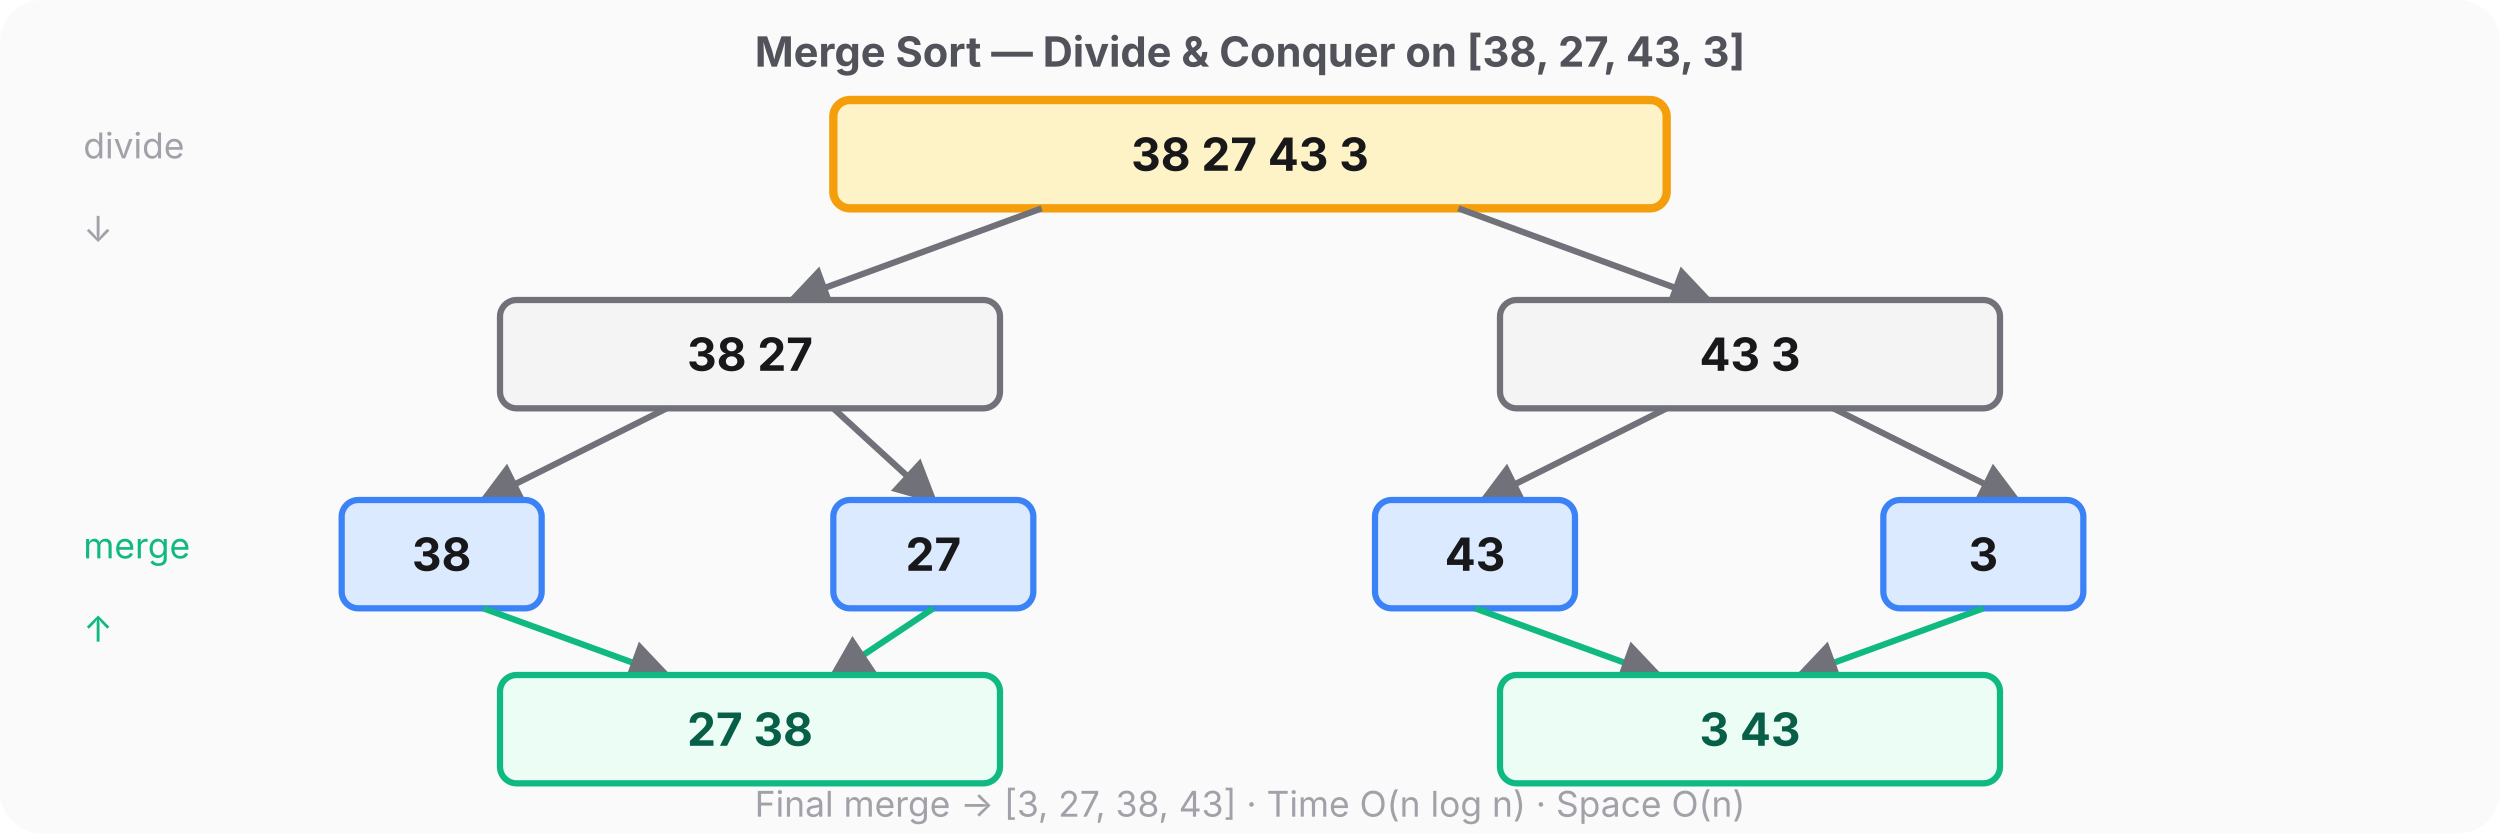
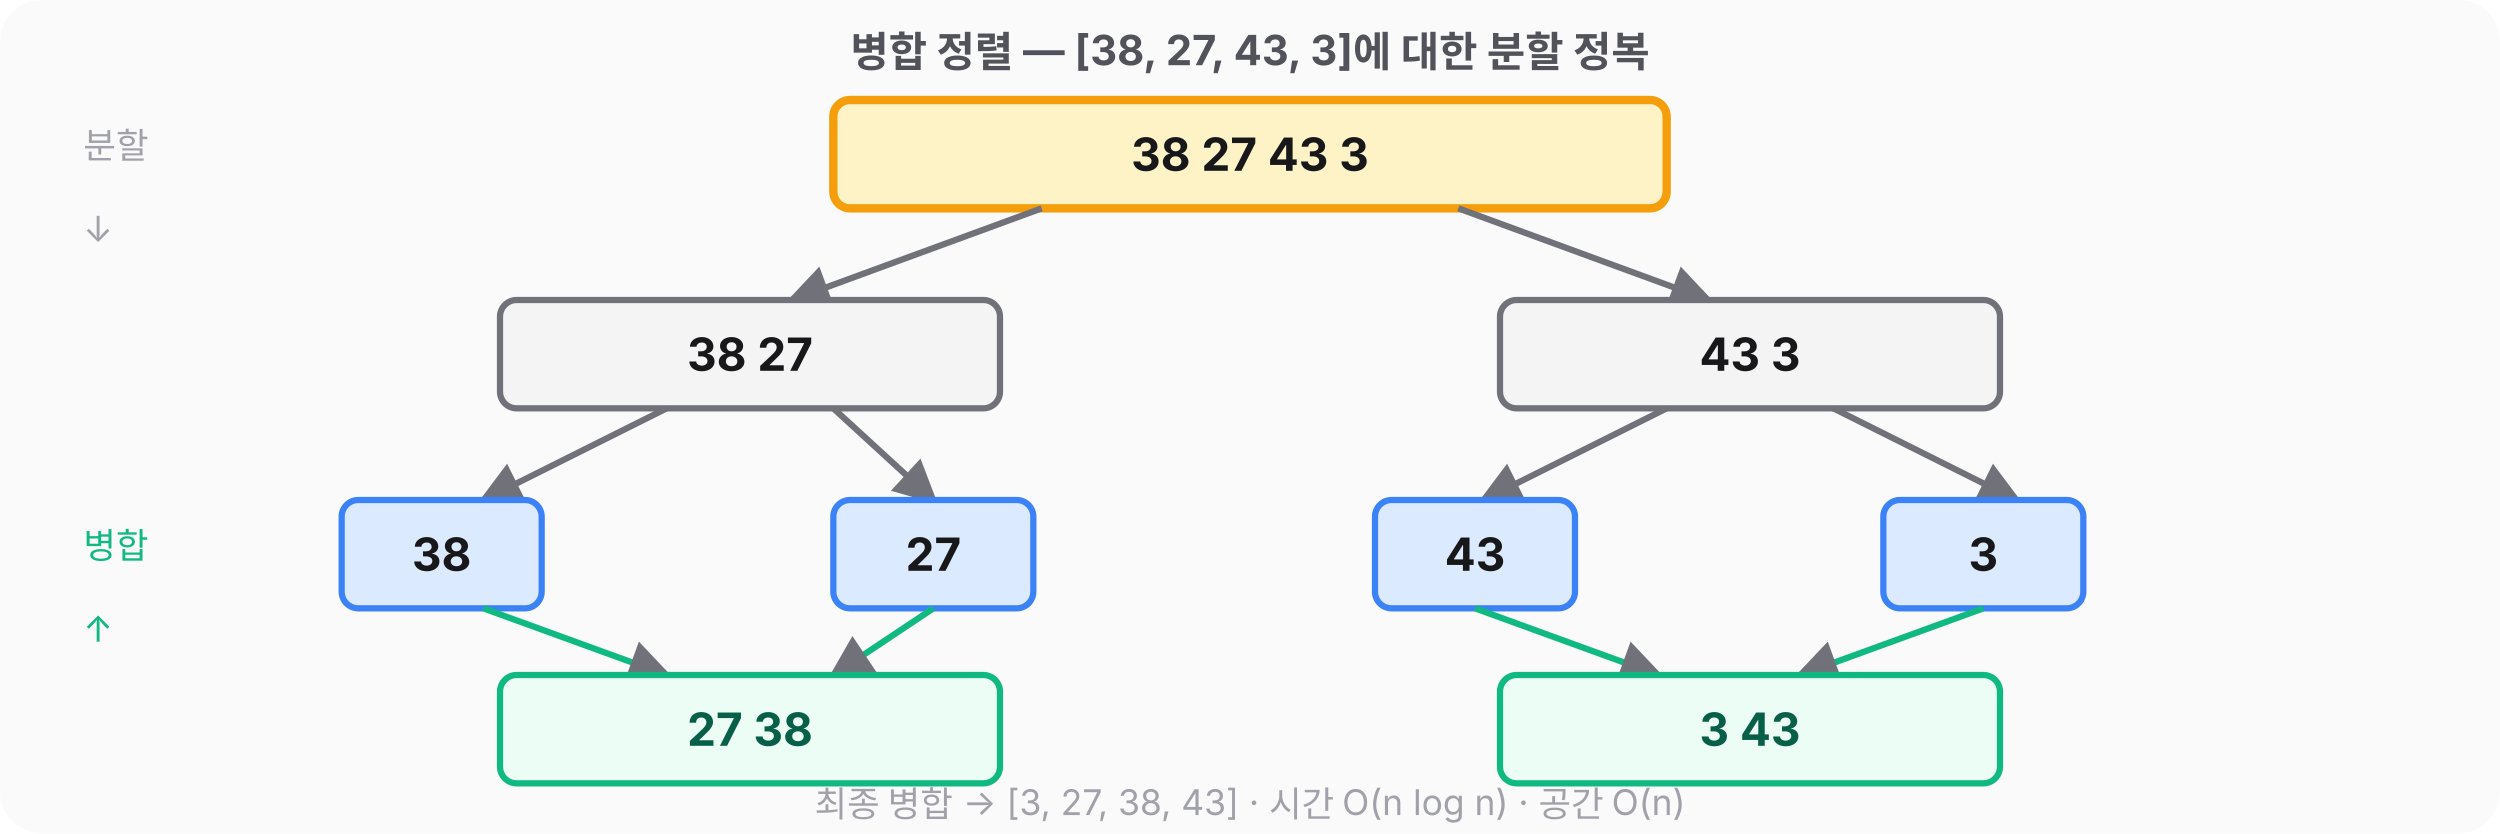
<svg xmlns="http://www.w3.org/2000/svg" viewBox="0 0 600 200" font-family="-apple-system, BlinkMacSystemFont, 'Segoe UI', sans-serif">
  <rect width="600" height="200" fill="#fafafa" rx="10" />
  <defs>
    <marker id="a" markerWidth="7" markerHeight="7" refX="6" refY="3.5" orient="auto">
      <path d="M0,0 L7,3.5 L0,7 z" fill="#71717a" />
    </marker>
  </defs>
-   <text x="300" y="16" font-size="10" font-weight="700" fill="#52525b" text-anchor="middle">Merge Sort — Divide &amp; Conquer on [38, 27, 43, 3]</text>
+   <text x="300" y="16" font-size="10" font-weight="700" fill="#52525b" text-anchor="middle">병합 정렬 — [38, 27, 43, 3]에 대한 분할 정복</text>
  <rect x="200" y="24" width="200" height="26" rx="4" fill="#fef3c7" stroke="#f59e0b" stroke-width="2" />
  <text x="300" y="41" font-size="11" font-weight="700" fill="#18181b" text-anchor="middle">38  27  43  3</text>
  <line x1="250" y1="50" x2="190" y2="72" stroke="#71717a" stroke-width="1.5" marker-end="url(#a)" />
  <line x1="350" y1="50" x2="410" y2="72" stroke="#71717a" stroke-width="1.5" marker-end="url(#a)" />
  <rect x="120" y="72" width="120" height="26" rx="4" fill="#f4f4f5" stroke="#71717a" stroke-width="1.5" />
  <text x="180" y="89" font-size="11" font-weight="700" fill="#18181b" text-anchor="middle">38  27</text>
  <rect x="360" y="72" width="120" height="26" rx="4" fill="#f4f4f5" stroke="#71717a" stroke-width="1.5" />
  <text x="420" y="89" font-size="11" font-weight="700" fill="#18181b" text-anchor="middle">43  3</text>
  <line x1="160" y1="98" x2="116" y2="120" stroke="#71717a" stroke-width="1.5" marker-end="url(#a)" />
  <line x1="200" y1="98" x2="224" y2="120" stroke="#71717a" stroke-width="1.5" marker-end="url(#a)" />
  <line x1="400" y1="98" x2="356" y2="120" stroke="#71717a" stroke-width="1.5" marker-end="url(#a)" />
  <line x1="440" y1="98" x2="484" y2="120" stroke="#71717a" stroke-width="1.5" marker-end="url(#a)" />
  <rect x="82" y="120" width="48" height="26" rx="4" fill="#dbeafe" stroke="#3b82f6" stroke-width="1.5" />
  <text x="106" y="137" font-size="11" font-weight="700" fill="#18181b" text-anchor="middle">38</text>
  <rect x="200" y="120" width="48" height="26" rx="4" fill="#dbeafe" stroke="#3b82f6" stroke-width="1.5" />
  <text x="224" y="137" font-size="11" font-weight="700" fill="#18181b" text-anchor="middle">27</text>
  <rect x="330" y="120" width="48" height="26" rx="4" fill="#dbeafe" stroke="#3b82f6" stroke-width="1.5" />
  <text x="354" y="137" font-size="11" font-weight="700" fill="#18181b" text-anchor="middle">43</text>
  <rect x="452" y="120" width="48" height="26" rx="4" fill="#dbeafe" stroke="#3b82f6" stroke-width="1.5" />
  <text x="476" y="137" font-size="11" font-weight="700" fill="#18181b" text-anchor="middle">3</text>
  <line x1="116" y1="146" x2="160" y2="162" stroke="#10b981" stroke-width="1.5" marker-end="url(#a)" />
  <line x1="224" y1="146" x2="200" y2="162" stroke="#10b981" stroke-width="1.5" marker-end="url(#a)" />
  <line x1="354" y1="146" x2="398" y2="162" stroke="#10b981" stroke-width="1.5" marker-end="url(#a)" />
  <line x1="476" y1="146" x2="432" y2="162" stroke="#10b981" stroke-width="1.5" marker-end="url(#a)" />
  <rect x="120" y="162" width="120" height="26" rx="4" fill="#ecfdf5" stroke="#10b981" stroke-width="1.5" />
  <text x="180" y="179" font-size="11" font-weight="700" fill="#065f46" text-anchor="middle">27  38</text>
  <rect x="360" y="162" width="120" height="26" rx="4" fill="#ecfdf5" stroke="#10b981" stroke-width="1.5" />
  <text x="420" y="179" font-size="11" font-weight="700" fill="#065f46" text-anchor="middle">3  43</text>
-   <text x="20" y="38" font-size="8.5" fill="#a1a1aa">divide</text>
+   <text x="20" y="38" font-size="8.5" fill="#a1a1aa">분할</text>
  <text x="20" y="58" font-size="8.5" fill="#a1a1aa">↓</text>
-   <text x="20" y="134" font-size="8.5" fill="#10b981">merge</text>
+   <text x="20" y="134" font-size="8.5" fill="#10b981">병합</text>
  <text x="20" y="154" font-size="8.5" fill="#10b981">↑</text>
-   <text x="300" y="196" font-size="8.5" fill="#a1a1aa" text-anchor="middle">Final merge → [3, 27, 38, 43]  ·  Time O(n log n)  ·  Space O(n)</text>
+   <text x="300" y="196" font-size="8.5" fill="#a1a1aa" text-anchor="middle">최종 병합 → [3, 27, 38, 43]  ·  시간 O(n log n)  ·  공간 O(n)</text>
</svg>
